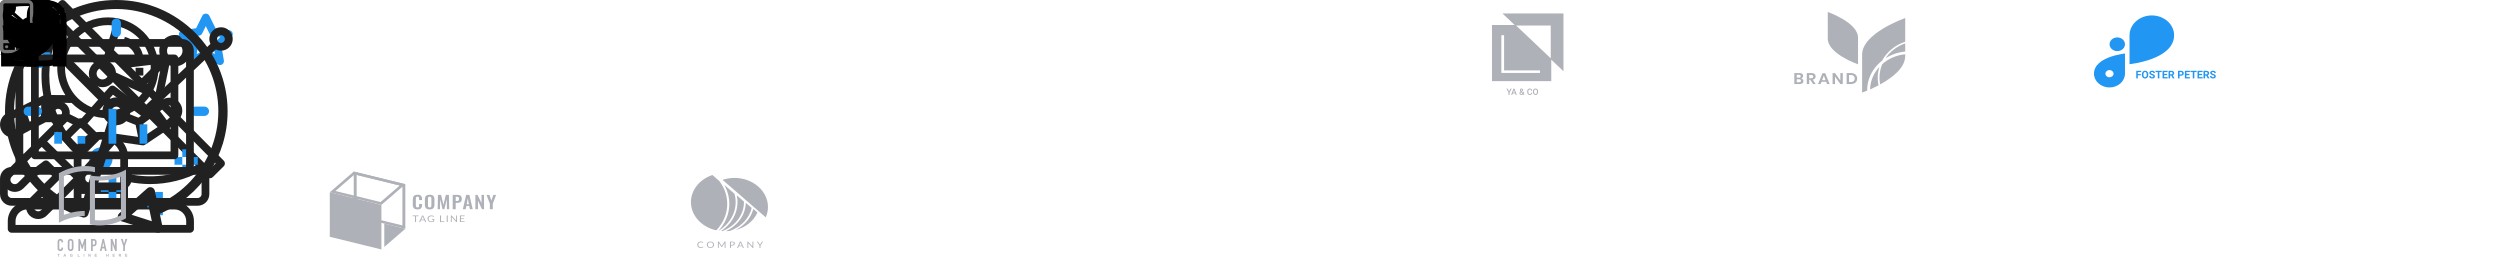
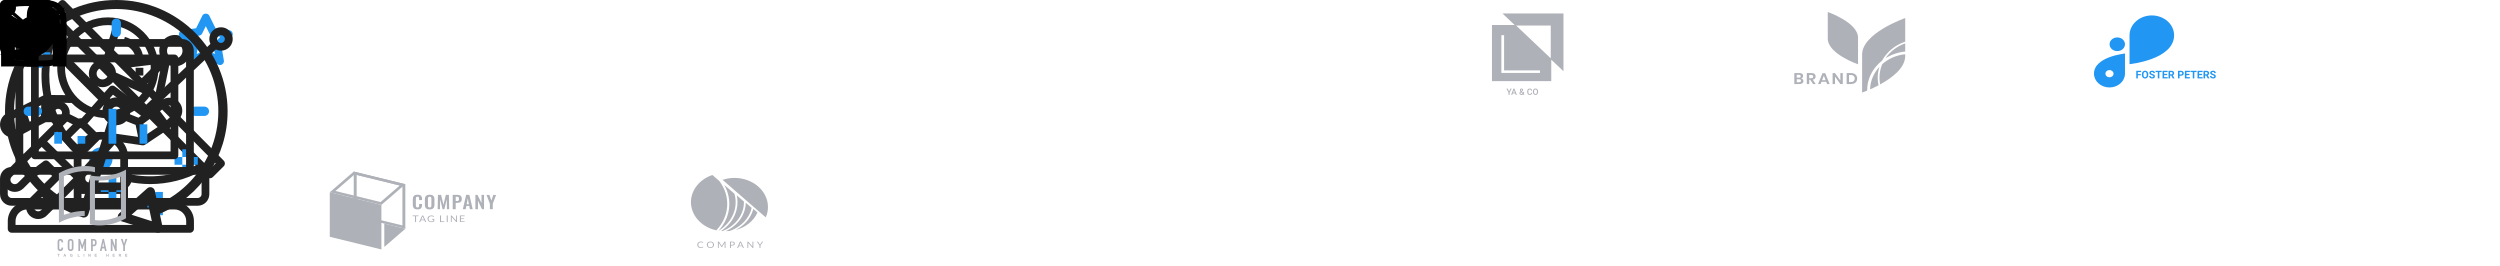
<svg xmlns="http://www.w3.org/2000/svg" width="752" height="80">
  <svg id="icon-antenna" width="70" height="70" viewBox="0 0 32 32">
    <path fill="#212121" d="m30.773 22.098-8.443-8.505.937-4.615c.242.094.499.144.758.146h.006a2.159 2.159 0 1 0-2.008-1.435l-4.96.605L8.972.161a.534.534 0 0 0-.377-.16.532.532 0 0 0-.373.155L6.709 1.66a.534.534 0 0 0 0 .754l.814.826a14.943 14.943 0 0 0 2.519 17.663.513.513 0 0 0 .146.098c-.034.18-.051.364-.052.547v6.187h-6.4a2.67 2.67 0 0 0-2.667 2.667v1.067c0 .295.239.533.533.533h24.533a.533.533 0 0 0 .533-.533v-1.067a2.67 2.67 0 0 0-2.667-2.667h-6.4v-2.742a15.09 15.09 0 0 0 3.049.32 14.854 14.854 0 0 0 7.04-1.783l.818.823a.534.534 0 0 0 .377.16.532.532 0 0 0 .373-.155l1.513-1.504a.534.534 0 0 0 0-.754zM23.28 6.233a1.066 1.066 0 1 1 .752 1.822h-.003a1.067 1.067 0 0 1-.747-1.823h-.002zm-1.256 3.505-.598 2.946-1.175-1.182 1.774-1.763zm-.605-.902-1.92 1.909-1.485-1.493 3.405-.415zM24.004 28.8a1.6 1.6 0 0 1 1.6 1.6v.533H2.137V30.4a1.6 1.6 0 0 1 1.6-1.6h20.267zm-7.467-2.133v1.067h-5.333v-1.067h5.333zM11.204 25.6v-4.053c0-1.294 1.196-2.347 2.667-2.347s2.667 1.053 2.667 2.347V25.6h-5.333zm6.4-1.696v-2.357c0-1.882-1.675-3.413-3.733-3.413a3.8 3.8 0 0 0-3.281 1.786A13.87 13.87 0 0 1 8.311 4.033l18.602 18.708a13.818 13.818 0 0 1-9.309 1.163zm11.289-.684L7.836 2.039l.755-.752 7.935 7.98c.004 0 .006.007.01.01l13.115 13.191-.757.752z" />
    <path fill="#2196f3" d="M13.876 20.267h-.005a1.6 1.6 0 1 0-.004 3.2h.005a1.6 1.6 0 1 0 .004-3.2zm.373 1.978a.534.534 0 0 1-.752-.756.534.534 0 0 1 .373-.155.532.532 0 0 1 .373.911h.005z" />
  </svg>
  <svg id="icon-astronaut" width="70" height="70" viewBox="0 0 32 32">
    <path fill="#2196f3" d="M31.974 4.524a.534.534 0 0 0-.43-.363l-1.91-.278-.855-1.731c-.179-.365-.777-.365-.956 0l-.855 1.731-1.91.278a.535.535 0 0 0-.296.91l1.383 1.348-.326 1.903c-.034.2.048.402.212.522a.53.53 0 0 0 .562.04l1.709-.899 1.709.899a.536.536 0 0 0 .775-.563l-.326-1.903 1.383-1.348a.536.536 0 0 0 .135-.547zm-2.463 1.327a.534.534 0 0 0-.153.472l.191 1.114-1-.526a.533.533 0 0 0-.498 0l-1.001.526.191-1.114a.534.534 0 0 0-.153-.472l-.81-.789 1.119-.163a.532.532 0 0 0 .402-.292l.5-1.013.5 1.013a.535.535 0 0 0 .402.292l1.119.163-.809.789zM26.134 20.522h-1.067v1.067h1.067v-1.067zM26.134 22.656h-1.067v1.067h1.067v-1.067zM27.2 21.589h-1.067v1.067H27.2v-1.067zM25.067 21.589H24v1.067h1.067v-1.067zM22.4 26.389h-1.067v1.067H22.4v-1.067zM22.4 28.522h-1.067v1.067H22.4v-1.067zM23.467 27.456H22.4v1.067h1.067v-1.067zM21.333 27.456h-1.067v1.067h1.067v-1.067zM16 24.256h-1.067v1.067H16v-1.067zM16 26.389h-1.067v1.067H16v-1.067zM17.067 25.322H16v1.067h1.067v-1.067zM14.933 25.322h-1.067v1.067h1.067v-1.067zM5.867 6.122H4.8v1.067h1.067V6.122zM5.867 8.255H4.8v1.067h1.067V8.255z" />
    <path fill="#2196f3" d="M6.933 7.189H5.866v1.067h1.067V7.189zM4.8 7.189H3.733v1.067H4.8V7.189z" />
    <path fill="#212121" d="M24.715 14.159a1.775 1.775 0 0 0-1.188-.705 1.778 1.778 0 0 0-1.34.352l-1.252.96-1.898 1.417-1.358-.541c2.421-1.086 4.114-3.508 4.114-6.32 0-3.823-3.123-6.933-6.961-6.933s-6.961 3.11-6.961 6.933a6.86 6.86 0 0 0 1.12 3.758l-2.764-.024h-.005c-.009 0-.015.004-.023.005a.515.515 0 0 0-.155.031l-.038.013c-.006.003-.013.003-.019.006l-3.233 1.596-.001.001-1.893.911a.397.397 0 0 0-.063.035 1.779 1.779 0 0 0-.598 2.295c.22.429.595.745 1.056.889a1.776 1.776 0 0 0 1.378-.128l1.388-.738 2.264-1.169 1.357-.008L2.2 22.211l-.002.001-1.339 1.333c-.316.315-.49.732-.49 1.178s.174.863.49 1.179c.325.323.752.485 1.179.485s.854-.162 1.18-.485l1.314-1.309 1.741-1.3.901.897-1.762 1.754-.002.001-1.339 1.333c-.316.315-.49.732-.49 1.178s.174.863.49 1.179c.325.323.753.485 1.18.485s.855-.162 1.18-.485l3.482-3.467.001-.002 1.01-1-.004-.004c.006-.006.015-.009.022-.015l5.166-5.658 3.471.494a.52.52 0 0 0 .262-.033c.018-.006.033-.015.05-.023.019-.01.039-.015.058-.027l3.213-2.133c.012-.008.018-.021.029-.029.013-.01.029-.014.041-.026l1.271-1.191c.662-.62.753-1.635.212-2.362zM2.13 17.77a.714.714 0 0 1-.558.052.717.717 0 0 1-.213-1.26l1.314-.632.449 1.313-.992.527zm3.498-1.828-1.548.8-.439-1.283 2.027-1.001-.04 1.484zm15.099-6.62a5.79 5.79 0 0 1-.599 2.559l-4.181-1.899a1.863 1.863 0 0 0-.788-1.388l1.464-4.86c2.378.756 4.105 2.974 4.105 5.588zm-11.789 0c0-3.235 2.644-5.867 5.894-5.867.253 0 .5.021.745.052l-1.432 4.754c-.019-.001-.037-.006-.057-.006-1.033 0-1.873.837-1.873 1.867s.84 1.867 1.873 1.867c.694 0 1.294-.383 1.618-.945l3.862 1.755a5.894 5.894 0 0 1-4.737 2.39c-3.25 0-5.894-2.632-5.894-5.867zm5.956.8c0 .441-.362.8-.806.8s-.806-.359-.806-.8c0-.441.362-.8.806-.8s.806.359.806.8zM2.465 25.146a.608.608 0 0 1-.854.001.592.592 0 0 1 0-.844l.962-.959.851.848-.959.955zm3.214 3.734a.608.608 0 0 1-.855.001.592.592 0 0 1 0-.844l.963-.959.852.848-.96.955zm3.481-3.469-.002.001-1.765 1.76-.852-.848 1.763-1.755.002-.001c.04-.04.065-.088.09-.135.007-.014.02-.026.026-.04.017-.041.019-.085.026-.129.003-.025.014-.047.014-.073 0-.036-.013-.07-.02-.106-.006-.032-.006-.065-.019-.095a.55.55 0 0 0-.091-.138c-.01-.012-.014-.027-.025-.038h-.001l-.001-.002-1.607-1.6c-.017-.017-.039-.024-.058-.038a.507.507 0 0 0-.087-.058.515.515 0 0 0-.093-.033.507.507 0 0 0-.103-.02.5.5 0 0 0-.095.005.53.53 0 0 0-.104.02.477.477 0 0 0-.094.045c-.02.011-.042.015-.061.029L4.23 23.486l-.901-.897 2.399-2.386 4.361 4.289-.928.919zm6.819-7.017c-.015-.002-.03.004-.045.003a.556.556 0 0 0-.3.075.492.492 0 0 0-.083.061c-.013.011-.028.017-.04.029l-4.698 5.146-4.328-4.257 2.833-2.818a.534.534 0 0 0-.379-.911v-.001l-2.219.013.028-1.607 3.104.027a6.947 6.947 0 0 0 4.981 2.101c.437 0 .864-.045 1.279-.123.04.032.079.065.13.085l2.41.96.152.758.178.885-3.003-.427zm4.041.178-.313-1.558 1.446-1.08.947 1.257-2.08 1.381zm3.754-2.831-.838.785-.931-1.236.831-.637a.735.735 0 0 1 .543-.143.718.718 0 0 1 .48.284.713.713 0 0 1-.085.947z" />
    <path fill="#212121" d="m13.602 18.544-2.143-2.133a.534.534 0 0 0-.753 0l-2.142 2.133a.537.537 0 0 0 0 .756l2.142 2.133a.536.536 0 0 0 .753 0l2.143-2.133a.535.535 0 0 0 0-.756zm-2.519 1.759-1.387-1.381 1.387-1.381 1.387 1.381-1.387 1.381zM17.164 5.071l-.258 1.036c.071.018 1.738.452 1.738 2.149h1.067c0-2.017-1.666-2.965-2.547-3.185zM19.711 9.322h-1.067v1.067h1.067V9.322z" />
  </svg>
  <svg id="icon-clock" width="70" height="70" viewBox="0 0 32 32">
    <path fill="#212121" d="M31.297 15.301C31.295 6.849 24.442-.002 15.989 0S.686 6.855.688 15.308a15.304 15.304 0 0 0 10.649 14.576.662.662 0 0 0 .529-.065.637.637 0 0 0 .283-.356l3.865-12.25a1.912 1.912 0 1 0-.84-3.635l-5.106-5.107a.637.637 0 0 0-.902.902l5.103 5.109a1.876 1.876 0 0 0 .536 2.309l-3.683 11.673C3.844 25.783.118 17.71 2.799 10.432S13.553-.572 20.831 2.109s11.004 10.754 8.323 18.032a14.042 14.042 0 0 1-7.462 7.973l-.398-1.874a.638.638 0 0 0-1.048-.344l-3.837 3.426a.637.637 0 0 0 .231 1.084l4.899 1.563a.638.638 0 0 0 .819-.74l-.391-1.839a15.255 15.255 0 0 0 9.329-14.089zm-15.305-.637a.638.638 0 1 1 0 1.277.638.638 0 0 1 0-1.277zm2.101 14.864 2.184-1.948.603 2.84-2.787-.892z" />
    <path fill="#2196f3" d="M15.354 3.185V4.46a.638.638 0 1 0 1.276 0V3.185a.638.638 0 0 0-1.276 0zM3.876 14.664a.638.638 0 0 0 0 1.276h1.275a.638.638 0 1 0 0-1.276H3.876zM28.108 15.939a.638.638 0 1 0 0-1.276h-1.275a.638.638 0 0 0 0 1.276h1.275z" />
  </svg>
  <svg id="icon-diagram" width="70" height="70" viewBox="0 0 32 32">
    <path fill="#2196f3" d="M14.926 14.965h1.066v4.798h-1.066v-4.797zM19.19 17.097h1.066v2.665H19.19v-2.665zM10.661 18.696h1.066v1.066h-1.066v-1.066zM7.463 18.163h1.066v1.599H7.463v-1.599z" />
    <path fill="#212121" d="M1.599 28.291h25.587a1.6 1.6 0 0 0 1.599-1.599V24.56a1.6 1.6 0 0 0-1.599-1.599h-.533V9.668L29.681 6.8a1.608 1.608 0 1 0-.746-.763L26.654 8.2V6.97a1.6 1.6 0 0 0-1.599-1.599H3.733A1.6 1.6 0 0 0 2.134 6.97v15.992h-.533a1.6 1.6 0 0 0-1.599 1.599v2.132a1.6 1.6 0 0 0 1.599 1.599zM30.384 4.837a.533.533 0 1 1 0 1.067.533.533 0 0 1 0-1.067zM3.198 6.969c0-.294.239-.533.533-.533h21.322c.294 0 .533.239.533.533v2.239l-1.066 1.013V8.035a.533.533 0 0 0-.533-.533H4.797a.533.533 0 0 0-.533.533v13.326c0 .294.239.533.533.533h19.19a.533.533 0 0 0 .533-.533v-9.674l1.066-1.01v12.284H3.198V6.969zm4.798 6.93a1.598 1.598 0 1 0 1.107 2.749l1.853.93a.532.532 0 0 0 .636-.123l3.939-4.431 3.872 2.901a.533.533 0 0 0 .686-.039l3.365-3.188v8.131H5.33V8.569h18.124v2.66l-3.771 3.572-3.904-2.927a.533.533 0 0 0-.718.072l-3.993 4.493-1.493-.746c.011-.064.018-.129.02-.193a1.6 1.6 0 0 0-1.599-1.599zm.533 1.599a.533.533 0 1 1-1.067 0 .533.533 0 0 1 1.067 0zm3.198 8.528h5.331v.533a.533.533 0 0 1-.533.533h-4.264a.533.533 0 0 1-.533-.533v-.533zm-10.661.534c0-.294.239-.533.533-.533h9.062v.533a1.6 1.6 0 0 0 1.599 1.599h4.264a1.6 1.6 0 0 0 1.599-1.599v-.533h9.062c.294 0 .533.239.533.533v2.132a.533.533 0 0 1-.533.533H1.598a.533.533 0 0 1-.533-.533V24.56z" />
  </svg>
  <svg id="icon-envelope" width="16" height="12" viewBox="0 0 43 32">
    <path d="M38.667 0H4C1.794 0 0 1.794 0 4v24c0 2.206 1.794 4 4 4h34.667c2.206 0 4-1.794 4-4V4c0-2.206-1.794-4-4-4zm0 2.667c.181 0 .353.038.511.103L21.334 18.236 3.49 2.77a1.32 1.32 0 0 1 .511-.103h34.667zm0 26.666H4A1.334 1.334 0 0 1 2.667 28V5.587L20.46 21.008a1.335 1.335 0 0 0 1.748 0L40.001 5.587V28c0 .736-.598 1.333-1.333 1.333z" />
  </svg>
  <svg id="icon-facebook" width="20" height="20" viewBox="0 0 32 32">
    <path d="M21.329 5.313h2.921V.225C23.746.156 22.013 0 19.994 0c-4.212 0-7.097 2.649-7.097 7.519V12H8.249v5.688h4.648V32h5.699V17.689h4.46l.708-5.688h-5.169V8.082c.001-1.644.444-2.769 2.735-2.769z" />
  </svg>
  <svg id="icon-instagram" width="20" height="20" viewBox="0 0 32 32">
    <path d="M31.969 9.408c-.075-1.7-.35-2.869-.744-3.882a7.806 7.806 0 0 0-1.851-2.838A7.867 7.867 0 0 0 26.542.844C25.523.45 24.36.175 22.66.1 20.947.019 20.403 0 16.059 0s-4.888.019-6.595.094c-1.7.075-2.869.35-3.882.744a7.803 7.803 0 0 0-2.838 1.85A7.867 7.867 0 0 0 .9 5.52C.506 6.539.231 7.702.156 9.402c-.081 1.713-.1 2.257-.1 6.601s.019 4.888.094 6.595c.075 1.7.35 2.869.744 3.882a7.895 7.895 0 0 0 1.85 2.838 7.867 7.867 0 0 0 2.832 1.844c1.019.394 2.182.669 3.882.744 1.706.075 2.25.094 6.595.094s4.888-.019 6.595-.094c1.7-.075 2.869-.35 3.882-.744a8.184 8.184 0 0 0 4.682-4.682c.394-1.019.669-2.182.744-3.882.075-1.707.094-2.251.094-6.595s-.006-4.888-.081-6.595zm-2.882 13.065c-.069 1.563-.331 2.407-.55 2.969a5.31 5.31 0 0 1-3.038 3.038c-.563.219-1.413.481-2.969.55-1.688.075-2.194.094-6.464.094s-4.782-.019-6.464-.094c-1.563-.069-2.407-.331-2.969-.55a4.926 4.926 0 0 1-1.838-1.194 4.974 4.974 0 0 1-1.194-1.838c-.219-.563-.481-1.413-.55-2.969-.075-1.688-.094-2.194-.094-6.464s.019-4.782.094-6.464c.069-1.563.331-2.407.55-2.969a4.868 4.868 0 0 1 1.2-1.838A4.974 4.974 0 0 1 6.639 3.55c.563-.219 1.413-.481 2.969-.55 1.688-.075 2.194-.094 6.464-.094 4.276 0 4.782.019 6.464.094 1.563.069 2.407.331 2.969.55a4.914 4.914 0 0 1 1.838 1.194 4.974 4.974 0 0 1 1.194 1.838c.219.563.481 1.413.55 2.969.075 1.688.094 2.194.094 6.464s-.019 4.77-.094 6.458z" />
    <path d="M16.059 7.783c-4.538 0-8.22 3.682-8.22 8.22s3.682 8.22 8.22 8.22c4.539 0 8.22-3.682 8.22-8.22s-3.682-8.22-8.22-8.22zm0 13.552a5.333 5.333 0 0 1 0-10.664 5.333 5.333 0 0 1 0 10.664zM26.524 7.458a1.919 1.919 0 1 1-3.838 0 1.919 1.919 0 0 1 3.838 0z" />
  </svg>
  <svg id="icon-linkedin" width="20" height="20" viewBox="0 0 32 32">
    <path d="M31.992 32v-.001H32V20.263c0-5.741-1.236-10.164-7.948-10.164-3.227 0-5.392 1.771-6.276 3.449h-.093v-2.913h-6.364v21.364h6.627V21.42c0-2.785.528-5.479 3.977-5.479 3.399 0 3.449 3.179 3.449 5.657v10.401h6.62zM.528 10.636h6.635V32H.528V10.636zM3.843 0C1.722 0 0 1.721 0 3.843s1.721 3.879 3.843 3.879c2.121 0 3.843-1.757 3.843-3.879A3.846 3.846 0 0 0 3.843 0z" />
  </svg>
  <svg id="icon-logo" width="56" height="32" viewBox="0 0 56 32" x="432" y="0">
    <path fill="#afb1b8" d="m19.934 4.046 3.676 3.48-6.824-.004v16.885h17.836v-6.456l3.672 3.476V4.045H19.933zm14.528 13.497L24.038 7.675h10.424v9.868zm-3.237 4.395H19.609V10.582h.821v10.587h10.795v.769zm-8.873 4.718-.429.884-.429-.884h-.36l.626 1.178v.686h.325v-.686l.625-1.178h-.359zm.539 1.864.151-.434h.722l.152.434h.338l-.706-1.865h-.291l-.704 1.865h.337zm.513-1.469.27.774h-.541l.27-.774zm1.708.729a.424.424 0 0 0-.07.237c0 .157.055.285.165.383s.259.146.443.146.343-.05.476-.15l.105.124h.361l-.274-.324c.108-.147.161-.335.161-.565h-.27c0 .126-.026.24-.078.342l-.36-.425.127-.092c.09-.065.154-.13.193-.195a.411.411 0 0 0-.072-.511.471.471 0 0 0-.333-.12c-.15 0-.27.043-.359.128s-.133.2-.133.346c0 .06.014.122.042.186s.08.142.152.233a1.115 1.115 0 0 0-.278.257zm.842.412a.476.476 0 0 1-.295.105c-.093 0-.167-.027-.223-.081s-.083-.124-.083-.21c0-.1.051-.189.154-.266l.04-.028.407.48zm-.335-.826c-.088-.108-.132-.198-.132-.27 0-.062.018-.114.054-.155s.084-.061.145-.061c.056 0 .103.018.14.052s.055.076.055.124a.231.231 0 0 1-.079.181l-.04.032-.142.097zm3.036 1.014a.672.672 0 0 0 .22-.466h-.323c-.017.133-.058.228-.122.286s-.16.086-.287.086c-.139 0-.245-.053-.318-.159s-.108-.26-.108-.461v-.165c.002-.199.04-.35.115-.452s.184-.155.325-.155c.121 0 .213.03.275.09s.102.155.118.289h.323c-.02-.204-.094-.362-.219-.474s-.291-.168-.497-.168a.708.708 0 0 0-.673.419 1.097 1.097 0 0 0-.093.465v.174c.003.172.035.322.096.452s.149.23.261.301c.114.07.245.105.393.105.213 0 .383-.055.511-.166zm1.904-.262c.063-.138.095-.299.095-.482v-.104c-.001-.182-.033-.341-.097-.478s-.155-.243-.273-.315c-.117-.073-.251-.11-.403-.11s-.287.037-.405.111c-.117.073-.208.18-.273.319s-.096.3-.096.482v.105c.001.178.033.336.097.473s.156.242.274.316a.76.76 0 0 0 .405.11c.153 0 .288-.037.405-.11s.208-.18.272-.318zm-.347-1.054c.079.11.118.268.118.475v.097c0 .21-.039.37-.117.479s-.187.164-.33.164c-.142 0-.253-.056-.333-.168s-.119-.27-.119-.475v-.108c.002-.201.042-.356.12-.465s.189-.165.329-.165c.143 0 .254.055.332.165z" />
  </svg>
  <svg id="icon-logo_ffth" width="57" height="32" viewBox="0 0 57 32" x="528" y="0">
    <path fill="#afb1b8" d="M14.27 23.859c.13.147.199.332.196.521.007.123-.017.247-.07.361s-.132.216-.233.297c-.252.175-.565.26-.881.24h-1.549v-3.302h1.517c.299-.018.596.059.84.219.098.075.176.17.227.277s.074.224.068.341a.725.725 0 0 1-.176.505.839.839 0 0 1-.462.258.897.897 0 0 1 .523.282zm-1.816-.499h.648a.653.653 0 0 0 .412-.11c.049-.04.087-.09.111-.146s.034-.116.028-.176c.005-.06-.005-.12-.029-.175s-.061-.106-.108-.147a.665.665 0 0 0-.425-.111h-.638v.866zm1.124 1.267c.052-.041.093-.093.12-.151s.038-.121.034-.184c.004-.064-.008-.127-.035-.186s-.069-.111-.121-.153a.714.714 0 0 0-.44-.119h-.68v.908h.689a.732.732 0 0 0 .435-.114zM17.371 25.278l-.844-1.291h-.317v1.291h-.726v-3.302h1.374c.346-.022.689.078.957.281.192.179.308.415.327.666s-.061.499-.224.7c-.17.178-.401.296-.655.336l.898 1.32h-.789zm-1.161-1.74h.594c.412 0 .618-.167.618-.5a.458.458 0 0 0-.151-.371.687.687 0 0 0-.467-.134h-.601l.007 1.005zM21.339 24.614h-1.446l-.255.665h-.761l1.328-3.265h.823l1.323 3.265h-.761l-.25-.665zm-.194-.5-.529-1.394-.529 1.394h1.057zM26.305 25.278h-.721l-1.616-2.245v2.245h-.719v-3.302h.719l1.616 2.258v-2.258h.721v3.302zM30.417 24.488a1.501 1.501 0 0 1-.652.582 2.282 2.282 0 0 1-1.013.208h-1.283v-3.302h1.283c.351-.008.698.061 1.013.203.276.127.503.328.652.576a1.78 1.78 0 0 1 0 1.732zm-.824-.079c.206-.219.319-.499.319-.788s-.113-.569-.319-.788a1.326 1.326 0 0 0-.902-.281h-.5v2.137h.5c.329.019.654-.082.902-.281zM21.79 3.609s9.301 3.215 9.103 7.867v7.869s-9.294-3.217-9.1-7.869l-.004-7.867zM39.179 17.503a13.494 13.494 0 0 1 5.909-1.994v-2.463c-2.444.862-4.517 2.426-5.909 4.457z" />
    <path fill="#afb1b8" d="M38.124 18.245c1.438-2.651 3.93-4.696 6.964-5.715V5.432s-13.245 4.58-12.965 11.205V27.84s.59-.205 1.519-.589c0-.358 0-.719.042-1.082.274-3.076 1.871-5.926 4.44-7.924z" />
    <path fill="#afb1b8" d="M36.864 22.407c.07-.777.225-1.546.463-2.294-1.599 1.725-2.568 3.866-2.77 6.122-.019.213-.03.426-.035.645a40.466 40.466 0 0 0 2.548-1.229 10.624 10.624 0 0 1-.206-3.244zM37.391 22.447a10.17 10.17 0 0 0 .164 2.938c3.619-1.983 7.685-5.046 7.528-8.748v-.323c-2.585.265-5.004 1.3-6.885 2.946a10.29 10.29 0 0 0-.807 3.188z" />
  </svg>
  <svg id="icon-logo_frth" width="57" height="32" viewBox="0 0 57 32" x="624" y="0">
    <path fill="#2196f3" d="M12.878 11.255h-.002c-1.279 0-2.316.921-2.316 2.058v.001c0 1.137 1.037 2.058 2.316 2.058h.002c1.279 0 2.316-.921 2.316-2.058v-.001c0-1.137-1.037-2.058-2.316-2.058zM29.971 10.597c-.004-1.579-.711-3.092-1.967-4.208s-2.958-1.745-4.735-1.749c-1.777.003-3.48.631-4.737 1.748s-1.964 2.63-1.968 4.209v8.706s13.405-1.327 13.406-8.704v-.001zM5.867 22.16c.003 1.098.496 2.151 1.369 2.928s2.058 1.215 3.294 1.218c1.236-.003 2.42-.441 3.294-1.218s1.366-1.829 1.37-2.927v-6.057s-9.327.924-9.327 6.056zm4.663 1.085c-.242 0-.478-.064-.678-.183s-.357-.289-.45-.487c-.092-.198-.117-.417-.069-.627s.163-.404.334-.556c.171-.152.388-.255.625-.297s.482-.02.706.062c.223.082.414.221.548.4s.206.388.206.603c.001.143-.031.284-.092.417s-.151.252-.264.353c-.114.101-.248.182-.397.236s-.308.083-.468.083v-.004zM19.956 22.647h-.9v.93h-.469v-2.275h1.481v.38h-1.012v.588h.9v.378zm2.253-.156c0 .224-.04.42-.119.589a.893.893 0 0 1-.847.528c-.189 0-.357-.045-.505-.136s-.262-.22-.344-.387a1.344 1.344 0 0 1-.123-.581v-.112c0-.224.04-.421.12-.591a.895.895 0 0 1 .848-.529c.189 0 .358.046.505.137a.888.888 0 0 1 .342.392c.081.17.122.366.122.589v.102zm-.475-.103c0-.238-.043-.42-.128-.544s-.207-.186-.366-.186a.416.416 0 0 0-.364.184c-.085.122-.129.301-.13.538v.111c0 .232.043.412.128.541s.208.192.369.192a.415.415 0 0 0 .363-.184c.084-.124.127-.304.128-.541v-.111zm1.996.592a.237.237 0 0 0-.094-.203 1.203 1.203 0 0 0-.337-.15 2.418 2.418 0 0 1-.386-.156c-.258-.14-.387-.328-.387-.564 0-.123.034-.232.103-.328a.688.688 0 0 1 .298-.227c.13-.054.276-.081.438-.081.163 0 .307.03.434.089a.662.662 0 0 1 .401.614h-.469c0-.104-.033-.185-.098-.242s-.158-.087-.277-.087a.426.426 0 0 0-.267.073.225.225 0 0 0-.095.191c0 .074.037.136.111.186.075.05.185.097.33.141.267.08.461.18.583.298s.183.267.183.444a.55.55 0 0 1-.223.464c-.149.111-.349.167-.602.167-.175 0-.334-.032-.478-.095-.144-.065-.254-.153-.33-.264s-.113-.241-.113-.388h.47c0 .251.15.377.45.377a.442.442 0 0 0 .261-.067.222.222 0 0 0 .094-.191zm2.501-1.298h-.697v1.895h-.469v-1.895h-.687v-.38h1.853v.38zm1.638.909h-.9v.609h1.056v.377H26.5v-2.275h1.522v.38h-1.053v.542h.9v.367zm1.273.153h-.373v.833H28.3v-2.275h.845c.269 0 .476.06.622.18s.219.289.219.508a.697.697 0 0 1-.102.389.689.689 0 0 1-.305.247l.492.93v.022h-.503l-.427-.833zm-.373-.379h.378c.118 0 .209-.03.273-.089a.321.321 0 0 0 .097-.248.343.343 0 0 0-.092-.253c-.06-.061-.154-.092-.28-.092h-.377v.683zm2.84.41v.802h-.469v-2.275h.887c.171 0 .321.031.45.094a.703.703 0 0 1 .405.659.655.655 0 0 1-.23.528c-.152.128-.363.192-.633.192h-.411zm0-.379h.419c.124 0 .218-.029.283-.088.066-.058.098-.142.098-.25 0-.111-.033-.202-.098-.27s-.156-.104-.272-.106h-.43v.714zm2.966.195h-.9v.609h1.056v.377h-1.525v-2.275h1.522v.38h-1.053v.542h.9v.367zm2.175-.909h-.697v1.895h-.469v-1.895h-.688v-.38h1.853v.38zm1.637.909h-.9v.609h1.056v.377h-1.525v-2.275h1.522v.38h-1.053v.542h.9v.367zm1.274.153h-.373v.833h-.469v-2.275h.845c.269 0 .476.06.622.18s.219.289.219.508a.697.697 0 0 1-.102.389.689.689 0 0 1-.305.247l.492.93v.022h-.503l-.427-.833zm-.374-.379h.378c.118 0 .209-.03.273-.089a.321.321 0 0 0 .097-.248.343.343 0 0 0-.092-.253c-.06-.061-.154-.092-.28-.092h-.377v.683zm2.755.615a.237.237 0 0 0-.094-.203 1.203 1.203 0 0 0-.337-.15 2.418 2.418 0 0 1-.386-.156c-.258-.14-.388-.328-.388-.564 0-.123.034-.232.103-.328a.688.688 0 0 1 .298-.227c.13-.054.276-.081.438-.081.163 0 .307.03.434.089a.675.675 0 0 1 .295.248.646.646 0 0 1 .106.366h-.469c0-.104-.033-.185-.098-.242s-.158-.087-.277-.087a.426.426 0 0 0-.267.073.225.225 0 0 0-.095.191c0 .074.037.136.111.186.075.05.185.097.33.141.267.08.461.18.583.298s.183.267.183.444a.548.548 0 0 1-.223.464c-.149.111-.349.167-.602.167-.175 0-.334-.032-.478-.095a.773.773 0 0 1-.33-.264.678.678 0 0 1-.112-.388h.47c0 .251.15.377.45.377a.442.442 0 0 0 .261-.067.222.222 0 0 0 .094-.191z" />
  </svg>
  <svg id="icon-logo_second" width="56" height="32" viewBox="0 0 56 32" x="0" y="48">
    <path fill="#afb1b8" d="M26.289 3.487h-.072c-.11-.007-.22-.009-.33-.012h-.239c-.208 0-.421.005-.632.016a.384.384 0 0 0-.048 0 14.832 14.832 0 0 0-5.517 1.407l-.227.109v11.615l.531-.18c.466-.16.962-.304 1.476-.438a18.007 18.007 0 0 1 4.247-.564v1.526c-.19.001-.374.007-.559.016h-.044a16.936 16.936 0 0 0-3.267.502 16.559 16.559 0 0 0-3.892 1.517V4.104a15.6 15.6 0 0 1 4.083-1.661 15.622 15.622 0 0 1 3.849-.496h.224c.268.007.53.019.775.037a11.12 11.12 0 0 1 1.918.305v1.502a11.89 11.89 0 0 0-1.858-.28l-.038-.003a4.592 4.592 0 0 0-.38-.022zm2.644 1.536c.333.025.678.037 1.027.037a16.485 16.485 0 0 0 4.046-.519 16.703 16.703 0 0 0 3.891-1.518v14.631a15.648 15.648 0 0 1-4.085 1.661c-1.258.323-2.55.49-3.849.495a11.779 11.779 0 0 1-2.92-.344V4.74a12.161 12.161 0 0 0 1.888.283zm7.446.113-.531.179c-.488.164-.981.311-1.476.442-1.441.37-2.922.56-4.41.566-.346 0-.665-.009-.973-.029l-.423-.028v11.948l.364.032c.337.029.685.044 1.035.044a14.086 14.086 0 0 0 3.473-.45 14.572 14.572 0 0 0 2.714-.975l.227-.109V5.137zM18.747 24.092a.776.776 0 0 0-.591-.238.865.865 0 0 0-.341.064.768.768 0 0 0-.436.442.865.865 0 0 0-.061.329v1.99c-.005.14.022.28.078.408a.805.805 0 0 0 .199.267c.08.067.173.115.273.141.097.027.197.041.297.041a.841.841 0 0 0 .824-.837v-.223h-.52v.177a.444.444 0 0 1-.031.177.318.318 0 0 1-.076.112.367.367 0 0 1-.218.076.267.267 0 0 1-.244-.106.473.473 0 0 1-.069-.267v-1.856a.634.634 0 0 1 .064-.297.264.264 0 0 1 .255-.12.279.279 0 0 1 .232.112.42.42 0 0 1 .086.267v.172h.515v-.203a.942.942 0 0 0-.064-.348.814.814 0 0 0-.174-.28zM21.838 24.069a.93.93 0 0 0-.592-.219.895.895 0 0 0-.586.219.823.823 0 0 0-.202.279.947.947 0 0 0-.076.386v1.909a.907.907 0 0 0 .076.391.769.769 0 0 0 .202.267c.08.074.173.131.275.168a.891.891 0 0 0 .903-.168.8.8 0 0 0 .196-.267.937.937 0 0 0 .076-.391v-1.909a.918.918 0 0 0-.076-.386.865.865 0 0 0-.196-.279zm-.243 2.574a.349.349 0 0 1-.104.276.379.379 0 0 1-.49 0 .349.349 0 0 1-.104-.276v-1.909a.349.349 0 0 1 .104-.276.379.379 0 0 1 .49 0 .349.349 0 0 1 .104.276v1.909zM25.898 27.495v-3.614h-.5l-.657 1.913h-.009l-.662-1.913h-.495v3.614h.516v-2.198h.009l.506 1.554h.257l.51-1.554h.009v2.198h.516zM28.83 24.135a.718.718 0 0 0-.292-.197 1.158 1.158 0 0 0-.374-.056h-.767v3.614h.515v-1.411h.265a.941.941 0 0 0 .464-.099.848.848 0 0 0 .401-.591c.02-.136.03-.273.028-.411a2.078 2.078 0 0 0-.05-.516.768.768 0 0 0-.19-.332zm-.265 1.102a.455.455 0 0 1-.048.188.287.287 0 0 1-.133.127.519.519 0 0 1-.243.045h-.235v-1.229h.265c.08-.004.16.012.232.045a.294.294 0 0 1 .121.133.516.516 0 0 1 .045.201v.24c0 .084.005.171 0 .248h-.005zM31.27 23.881h-.422l-.796 3.614h.515l.151-.776h.702l.151.776h.515l-.816-3.614zm-.476 2.345.253-1.31h.009l.252 1.31h-.515zM34.597 26.058h-.009l-.778-2.177h-.495v3.614h.515v-2.173h.011l.787 2.173h.484v-3.614h-.515v2.177zM37.743 23.881l-.414 1.437h-.011l-.414-1.437h-.545l.707 2.086v1.527h.515v-1.527l.707-2.086h-.545zM17.311 28.515h.248v.696h.169v-.696h.247v-.143h-.664v.143zM19.398 28.373l-.325.839h.179l.069-.191h.334l.072.191h.183l-.333-.839h-.179zm-.027.507.114-.311.114.311h-.228zM21.46 28.902h.194v.108a.329.329 0 0 1-.199.071.21.21 0 0 1-.178-.08.355.355 0 0 1-.062-.219c0-.187.081-.28.242-.28.042-.004.085.007.119.031s.06.061.07.102l.166-.032c-.036-.164-.154-.247-.356-.247a.421.421 0 0 0-.293.108.416.416 0 0 0-.121.323.454.454 0 0 0 .108.315.408.408 0 0 0 .319.122.505.505 0 0 0 .356-.133v-.331h-.364v.141zM23.566 28.373h-.17v.839h.588v-.143h-.418v-.696zM25.347 28.373h-.17v.839h.17v-.839zM27.088 28.933l-.344-.56h-.165v.839h.158v-.548l.337.548h.169v-.839h-.155v.56zM28.662 28.842h.418v-.143h-.418v-.184h.45v-.143h-.62v.839h.637v-.143h-.467v-.227zM32.479 28.704h-.33v-.331h-.169v.839h.169v-.367h.33v.367h.169v-.839h-.169v.331zM34.062 28.842h.419v-.143h-.419v-.184h.451v-.143h-.62v.839h.636v-.143h-.467v-.227zM36.209 28.842c.146-.023.22-.1.22-.233a.2.2 0 0 0-.083-.187.474.474 0 0 0-.245-.049h-.356v.839h.169v-.351h.033a.223.223 0 0 1 .105.019.175.175 0 0 1 .06.061l.183.267h.202l-.102-.164a.578.578 0 0 0-.186-.201zm-.17-.116h-.125v-.211h.133a.43.43 0 0 1 .171.02c.012.011.022.024.028.039s.009.031.009.048c-.001.016-.005.032-.013.047s-.019.027-.032.037a.47.47 0 0 1-.171.02zM37.828 28.842h.418v-.143h-.418v-.184h.451v-.143h-.621v.839h.637v-.143h-.467v-.227z" />
  </svg>
  <svg id="icon-logo_sxth" width="57" height="32" viewBox="0 0 57 32" x="96" y="48">
    <path fill="#afb1b8" d="M28.493 14.618a1.58 1.58 0 0 1-.323-1.061v-1.538c0-.471.107-.83.321-1.075s.581-.367 1.102-.366c.489 0 .836.104 1.042.313.224.266.333.592.308.92v.361h-.875v-.366c.003-.12-.005-.24-.025-.358a.352.352 0 0 0-.125-.213.505.505 0 0 0-.317-.083.533.533 0 0 0-.333.088.412.412 0 0 0-.145.235 1.74 1.74 0 0 0-.034.38v1.866c-.014.18.025.36.112.524.044.055.104.099.175.127s.149.038.226.029a.478.478 0 0 0 .31-.084.375.375 0 0 0 .13-.227c.02-.124.03-.249.027-.374v-.379h.875v.346c.025.342-.082.682-.303.967-.201.228-.544.343-1.047.343s-.884-.122-1.1-.375zM32.137 14.633c-.221-.239-.332-.588-.332-1.05v-1.617c0-.457.11-.802.332-1.037s.591-.351 1.109-.35c.515 0 .882.117 1.103.35.221.235.333.58.333 1.037v1.617c0 .457-.112.807-.337 1.048s-.591.361-1.1.361c-.509 0-.886-.122-1.109-.36zm1.517-.388a.906.906 0 0 0 .105-.479v-1.98a.88.88 0 0 0-.103-.469c-.044-.057-.106-.101-.179-.129s-.152-.037-.231-.027c-.079-.009-.159 0-.231.028s-.135.072-.18.129a.853.853 0 0 0-.105.469v1.99a.888.888 0 0 0 .105.479c.051.05.114.091.185.119a.612.612 0 0 0 .635-.119v-.009zM35.735 10.626h.942l.708 2.984.725-2.984h.917l.092 4.308h-.678l-.072-2.994-.699 2.994h-.544l-.725-3.005-.067 3.005h-.685l.085-4.308zM40.176 10.626h1.468c.846 0 1.268.408 1.268 1.223 0 .781-.445 1.171-1.335 1.17h-.5v1.915h-.906l.005-4.308zm1.254 1.841a.7.7 0 0 0 .498-.136.693.693 0 0 0 .13-.486 1.327 1.327 0 0 0-.044-.391c-.013-.043-.036-.083-.067-.118s-.07-.065-.114-.087a.94.94 0 0 0-.404-.069h-.352v1.287h.352zM44.218 10.626h.973l.998 4.308h-.844l-.197-.993h-.868l-.203.993h-.857l.998-4.308zm.832 2.815-.339-1.808-.339 1.808h.678zM46.996 10.626h.634l1.214 2.457v-2.457h.752v4.308h-.603l-1.221-2.565v2.565h-.777l.002-4.308zM51.357 13.291l-1.009-2.659h.85l.616 1.708.578-1.708h.832l-.997 2.659v1.642h-.87v-1.642zM29.892 16.817v.225h-.739v1.75h-.31v-1.75H28.1v-.225h1.792zM32.209 18.793h-.239a.105.105 0 0 1-.067-.019.102.102 0 0 1-.04-.045l-.214-.469h-1.026l-.214.469a.119.119 0 0 1-.033.053.112.112 0 0 1-.067.019h-.239l.906-1.976h.315l.917 1.968zm-1.5-.734h.855l-.362-.804a1.426 1.426 0 0 1-.067-.186 4.03 4.03 0 0 0-.034.105l-.033.083-.359.802zM33.771 18.599a1.018 1.018 0 0 0 .315-.023.961.961 0 0 0 .13-.036c.04-.014.08-.031.121-.048v-.444h-.362c-.009 0-.018-.001-.026-.003s-.016-.007-.023-.012c-.006-.004-.011-.01-.014-.016s-.005-.013-.004-.02v-.152h.703v.757a1.407 1.407 0 0 1-.609.202 2.591 2.591 0 0 1-.264.012 1.41 1.41 0 0 1-.457-.073 1.104 1.104 0 0 1-.362-.206.956.956 0 0 1-.234-.313.99.99 0 0 1-.083-.41.907.907 0 0 1 .316-.726c.103-.089.227-.159.362-.205.155-.05.32-.075.486-.074.084 0 .169.006.252.017a1.21 1.21 0 0 1 .397.128c.056.031.108.065.158.103l-.087.122c-.007.011-.017.021-.029.027s-.027.01-.041.01a.118.118 0 0 1-.056-.016 1.344 1.344 0 0 1-.089-.047.727.727 0 0 0-.121-.053 1.171 1.171 0 0 0-.167-.044 1.362 1.362 0 0 0-.23-.017 1.06 1.06 0 0 0-.35.055.704.704 0 0 0-.435.402.924.924 0 0 0 0 .659.756.756 0 0 0 .446.405c.115.034.237.047.359.039zM36.659 18.567h.989v.225h-1.292v-1.976h.31l-.007 1.75zM38.678 18.792h-.31v-1.976h.31v1.976zM39.83 16.826a.151.151 0 0 1 .047.036l1.324 1.489a.41.41 0 0 1 0-.07v-1.472h.27v1.984h-.156a.14.14 0 0 1-.067-.011.184.184 0 0 1-.049-.038l-1.323-1.488v1.536h-.259v-1.976h.161c.017 0 .035.003.051.009zM43.753 16.817v.217h-1.098v.652h.89v.21h-.89v.674h1.098v.217h-1.417v-1.971h1.417zM11.286 4.616l13.757 3.372v11.818l-13.757-3.371V4.616zm-.882-1.007V17.01l15.52 3.806V7.417L10.404 3.61z" />
    <path fill="#afb1b8" d="M18.722 27.036 3.2 23.227V9.828l15.522 3.807v13.401z" />
    <path fill="#afb1b8" d="m10.661 4.465 13.578 3.33-5.774 4.987L4.885 9.45l5.776-4.985zm-.257-.856L3.2 9.828l15.522 3.807 7.202-6.219-15.52-3.807zM19.595 26.282l6.329-5.465-6.329-1.553v7.018z" />
  </svg>
  <svg id="icon-logo_thrd" width="57" height="32" viewBox="0 0 57 32" x="192" y="48">
    <path fill="#afb1b8" d="M19.417 26.187c.008 0 .017.002.025.005s.015.007.02.013l.116.111a.955.955 0 0 1-.327.211 1.299 1.299 0 0 1-.464.076 1.213 1.213 0 0 1-.436-.071.942.942 0 0 1-.329-.2.878.878 0 0 1-.212-.308 1.02 1.02 0 0 1-.074-.396.91.91 0 0 1 .305-.705 1.06 1.06 0 0 1 .349-.201c.143-.048.296-.072.449-.071.143-.003.285.019.417.064.115.043.221.104.313.178l-.097.119a.085.085 0 0 1-.025.021.065.065 0 0 1-.039.009.086.086 0 0 1-.042-.013l-.052-.032-.073-.04a.818.818 0 0 0-.229-.071 1.11 1.11 0 0 0-.173-.013.952.952 0 0 0-.323.053.683.683 0 0 0-.417.387.81.81 0 0 0-.06.313.795.795 0 0 0 .06.318.68.68 0 0 0 .402.383.867.867 0 0 0 .3.05c.059.001.119-.003.177-.01a.69.69 0 0 0 .384-.163.09.09 0 0 1 .055-.02zM22.776 25.629a.959.959 0 0 1-.079.393c-.047.114-.122.218-.219.305s-.214.155-.344.2a1.42 1.42 0 0 1-.884 0 1.027 1.027 0 0 1-.342-.201.904.904 0 0 1-.221-.308 1.022 1.022 0 0 1 0-.787.94.94 0 0 1 .221-.31c.097-.084.214-.15.342-.193.284-.096.6-.096.884 0 .129.046.246.114.343.201a.914.914 0 0 1 .299.699zm-.306 0a.84.84 0 0 0-.055-.316.653.653 0 0 0-.402-.385 1.025 1.025 0 0 0-.643 0 .683.683 0 0 0-.246.149.63.63 0 0 0-.157.236.927.927 0 0 0 0 .632.643.643 0 0 0 .403.384c.207.067.436.067.643 0a.689.689 0 0 0 .246-.148.662.662 0 0 0 .156-.236.82.82 0 0 0 .055-.316zM25.067 25.96l.031.071.033-.071a.68.68 0 0 1 .038-.07l.743-1.174c.015-.02.028-.033.042-.037a.207.207 0 0 1 .061-.006h.22v1.909h-.26V25.119a.726.726 0 0 1 0-.066l-.747 1.19c-.009.018-.025.033-.044.043s-.041.016-.064.016h-.042c-.023 0-.045-.005-.064-.016s-.034-.026-.044-.044l-.769-1.198v1.533h-.252v-1.905h.22a.207.207 0 0 1 .061.006.087.087 0 0 1 .041.037l.759 1.175a.418.418 0 0 1 .038.068zM27.864 25.865v.715h-.291v-1.906h.649c.122-.002.245.012.362.042a.724.724 0 0 1 .256.119.492.492 0 0 1 .145.187.576.576 0 0 1 .049.244.54.54 0 0 1-.211.435.752.752 0 0 1-.257.126 1.25 1.25 0 0 1-.35.044l-.352-.005zm0-.205h.352a.808.808 0 0 0 .225-.029.51.51 0 0 0 .163-.082.358.358 0 0 0 .134-.286c.003-.053-.007-.106-.029-.155s-.057-.094-.102-.13a.624.624 0 0 0-.391-.102h-.352v.786zM31.772 26.583h-.23a.109.109 0 0 1-.064-.018.133.133 0 0 1-.038-.044l-.198-.461h-.993l-.205.461a.107.107 0 0 1-.101.062h-.23l.872-1.909h.302l.884 1.909zm-1.439-.709h.82l-.346-.777a1.276 1.276 0 0 1-.065-.179l-.033.1a.98.98 0 0 1-.032.081l-.343.776zM33.029 24.682c.017.008.032.02.044.034l1.272 1.439V24.673h.26v1.909h-.145a.136.136 0 0 1-.06-.011.165.165 0 0 1-.047-.035l-1.271-1.438a.726.726 0 0 1 0 .066v1.419h-.26v-1.909h.154a.15.15 0 0 1 .052.009zM36.748 25.823v.758h-.291v-.758l-.804-1.15h.26a.114.114 0 0 1 .063.016.159.159 0 0 1 .039.043l.503.742a.717.717 0 0 1 .088.169l.038-.082a.745.745 0 0 1 .049-.087l.496-.747a.18.18 0 0 1 .038-.04.098.098 0 0 1 .063-.019h.263l-.806 1.155zM24.923 21.47c.127.014.254.025.384.035 1.962-.763 3.622-2.011 4.772-3.588s1.74-3.415 1.695-5.282l-2.162-1.879c.44 1.988.234 4.043-.594 5.935s-2.246 3.547-4.094 4.779z" />
    <path fill="#afb1b8" d="m24.151 21.383.058.01c1.975-1.228 3.481-2.942 4.323-4.921s.981-4.133.399-6.181l-3.08-2.676c1.246 2.2 1.747 4.661 1.446 7.098s-1.393 4.75-3.147 6.67zM34.596 14.841c-.523 2.052-1.794 3.902-3.624 5.276-.534.404-1.111.763-1.722 1.074 1.49-.38 2.859-1.053 4.003-1.966s2.03-2.042 2.592-3.3l-1.249-1.084z" />
    <path fill="#afb1b8" d="m34.106 14.539-1.778-1.545c-.034 1.762-.61 3.483-1.669 4.986s-2.562 2.731-4.352 3.559h.009c.399 0 .798-.021 1.194-.062 1.673-.593 3.151-1.537 4.303-2.748s1.94-2.65 2.295-4.189zM24.409 6.486 22.287 4.64c-1.897.637-3.528 1.756-4.68 3.212s-1.772 3.179-1.778 4.946c.007 1.952.763 3.846 2.149 5.383s3.322 2.628 5.501 3.101c1.946-2.06 3.085-4.605 3.252-7.266s-.647-5.299-2.323-7.53zM39.008 14.255c-.008-2.316-1.07-4.535-2.955-6.173s-4.439-2.561-7.105-2.567a11.3 11.3 0 0 0-3.602.582l12.99 11.286a7.647 7.647 0 0 0 .672-3.128z" />
  </svg>
  <svg id="icon-smartphone" width="10" height="16" viewBox="0 0 20 32">
-     <path fill="#757575" d="M17 0H3C1.346 0 0 1.346 0 3v26c0 1.654 1.346 3 3 3h14c1.654 0 3-1.346 3-3V3c0-1.654-1.346-3-3-3zM3 2h14a1 1 0 0 1 1 1v21H2V3a1 1 0 0 1 1-1zm14 28H3a1 1 0 0 1-1-1v-3h16v3a1 1 0 0 1-1 1z" />
-     <path fill="#757575" d="M4.707 27.478c.391.365.391.956 0 1.321s-1.024.365-1.414 0c-.391-.365-.391-.956 0-1.321s1.024-.365 1.414 0z" />
+     <path d="M17 0H3C1.346 0 0 1.346 0 3v26c0 1.654 1.346 3 3 3h14c1.654 0 3-1.346 3-3V3c0-1.654-1.346-3-3-3zM3 2h14a1 1 0 0 1 1 1v21H2V3a1 1 0 0 1 1-1zm14 28H3a1 1 0 0 1-1-1v-3h16v3a1 1 0 0 1-1 1z" />
+     <path d="M4.707 27.478c.391.365.391.956 0 1.321s-1.024.365-1.414 0c-.391-.365-.391-.956 0-1.321s1.024-.365 1.414 0z" />
  </svg>
  <svg id="icon-twitter" width="20" height="20" viewBox="0 0 32 32">
    <path d="M32 6.078c-1.19.522-2.458.868-3.78 1.036a6.523 6.523 0 0 0 2.886-3.626 13.11 13.11 0 0 1-4.16 1.588A6.574 6.574 0 0 0 22.154 3c-3.632 0-6.556 2.948-6.556 6.562 0 .52.044 1.02.152 1.496-5.454-.266-10.28-2.88-13.522-6.862a6.605 6.605 0 0 0-.898 3.316 6.57 6.57 0 0 0 2.914 5.452 6.479 6.479 0 0 1-2.964-.808v.072c0 3.188 2.274 5.836 5.256 6.446a6.548 6.548 0 0 1-1.72.216 5.8 5.8 0 0 1-1.242-.112c.85 2.598 3.262 4.508 6.13 4.57a13.182 13.182 0 0 1-8.134 2.798c-.538 0-1.054-.024-1.57-.09A18.469 18.469 0 0 0 10.064 29c12.072 0 18.672-10 18.672-18.668 0-.29-.01-.57-.024-.848A13.087 13.087 0 0 0 32 6.078z" />
  </svg>
</svg>
